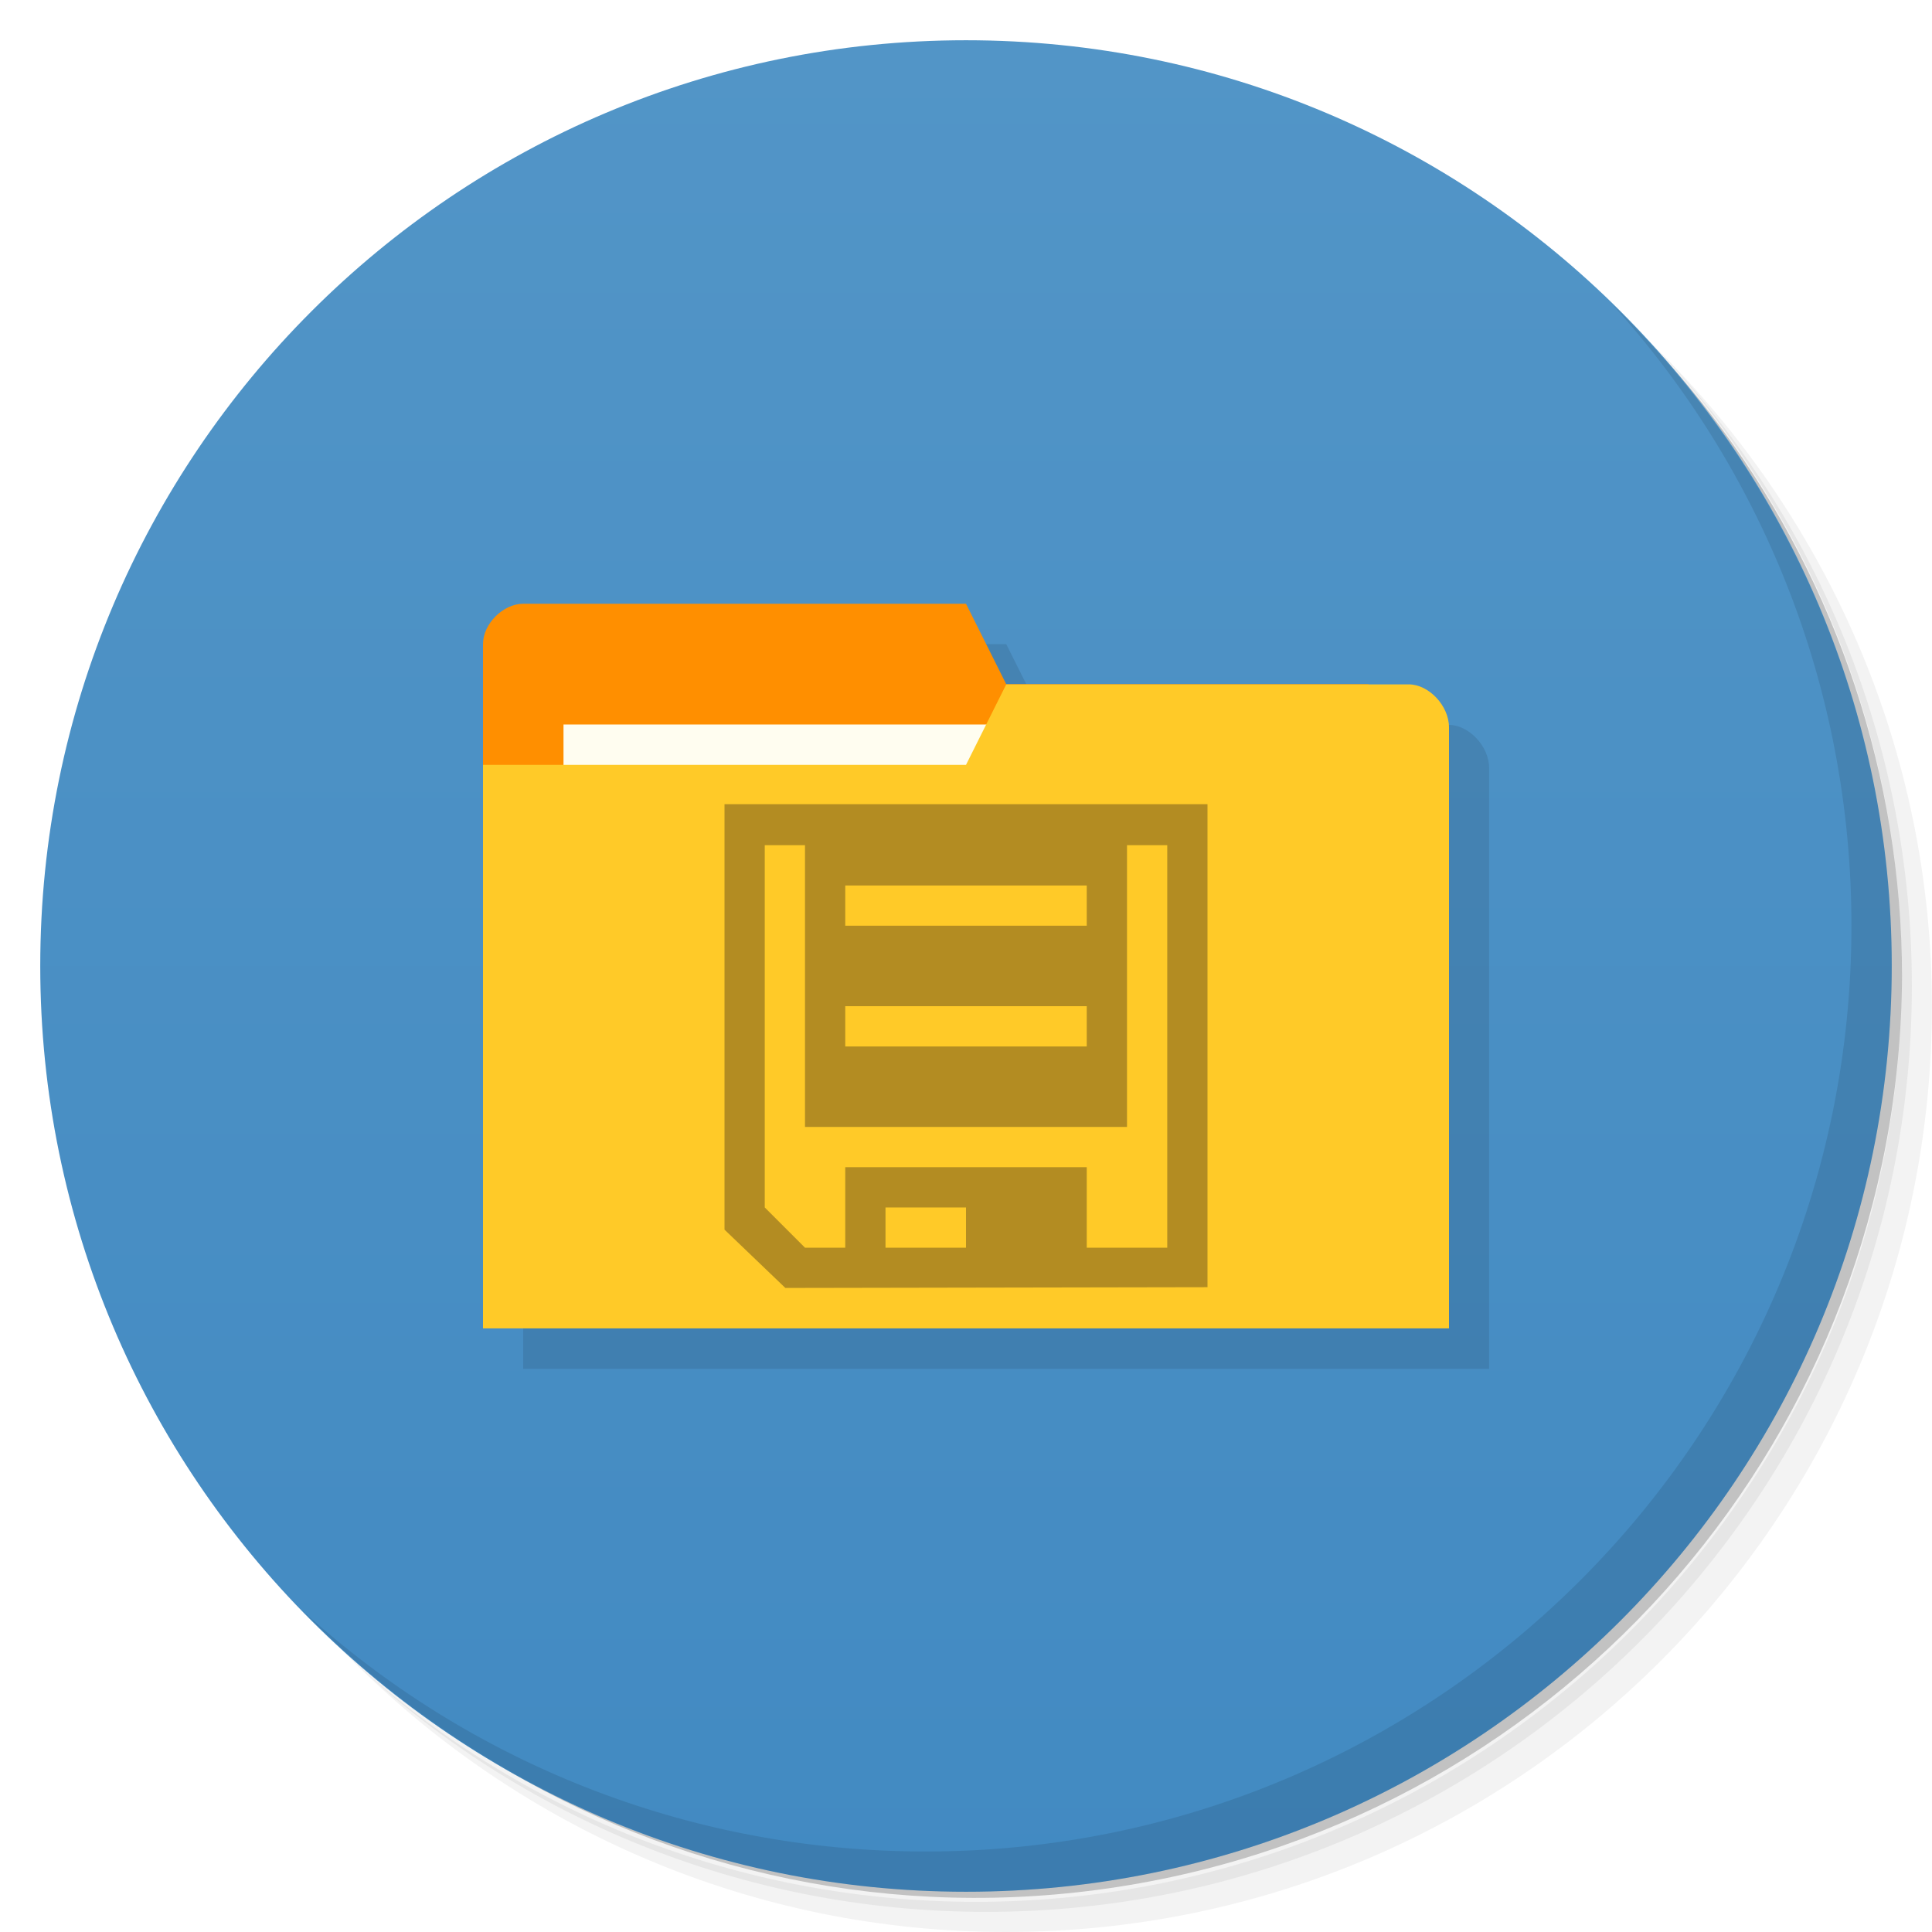
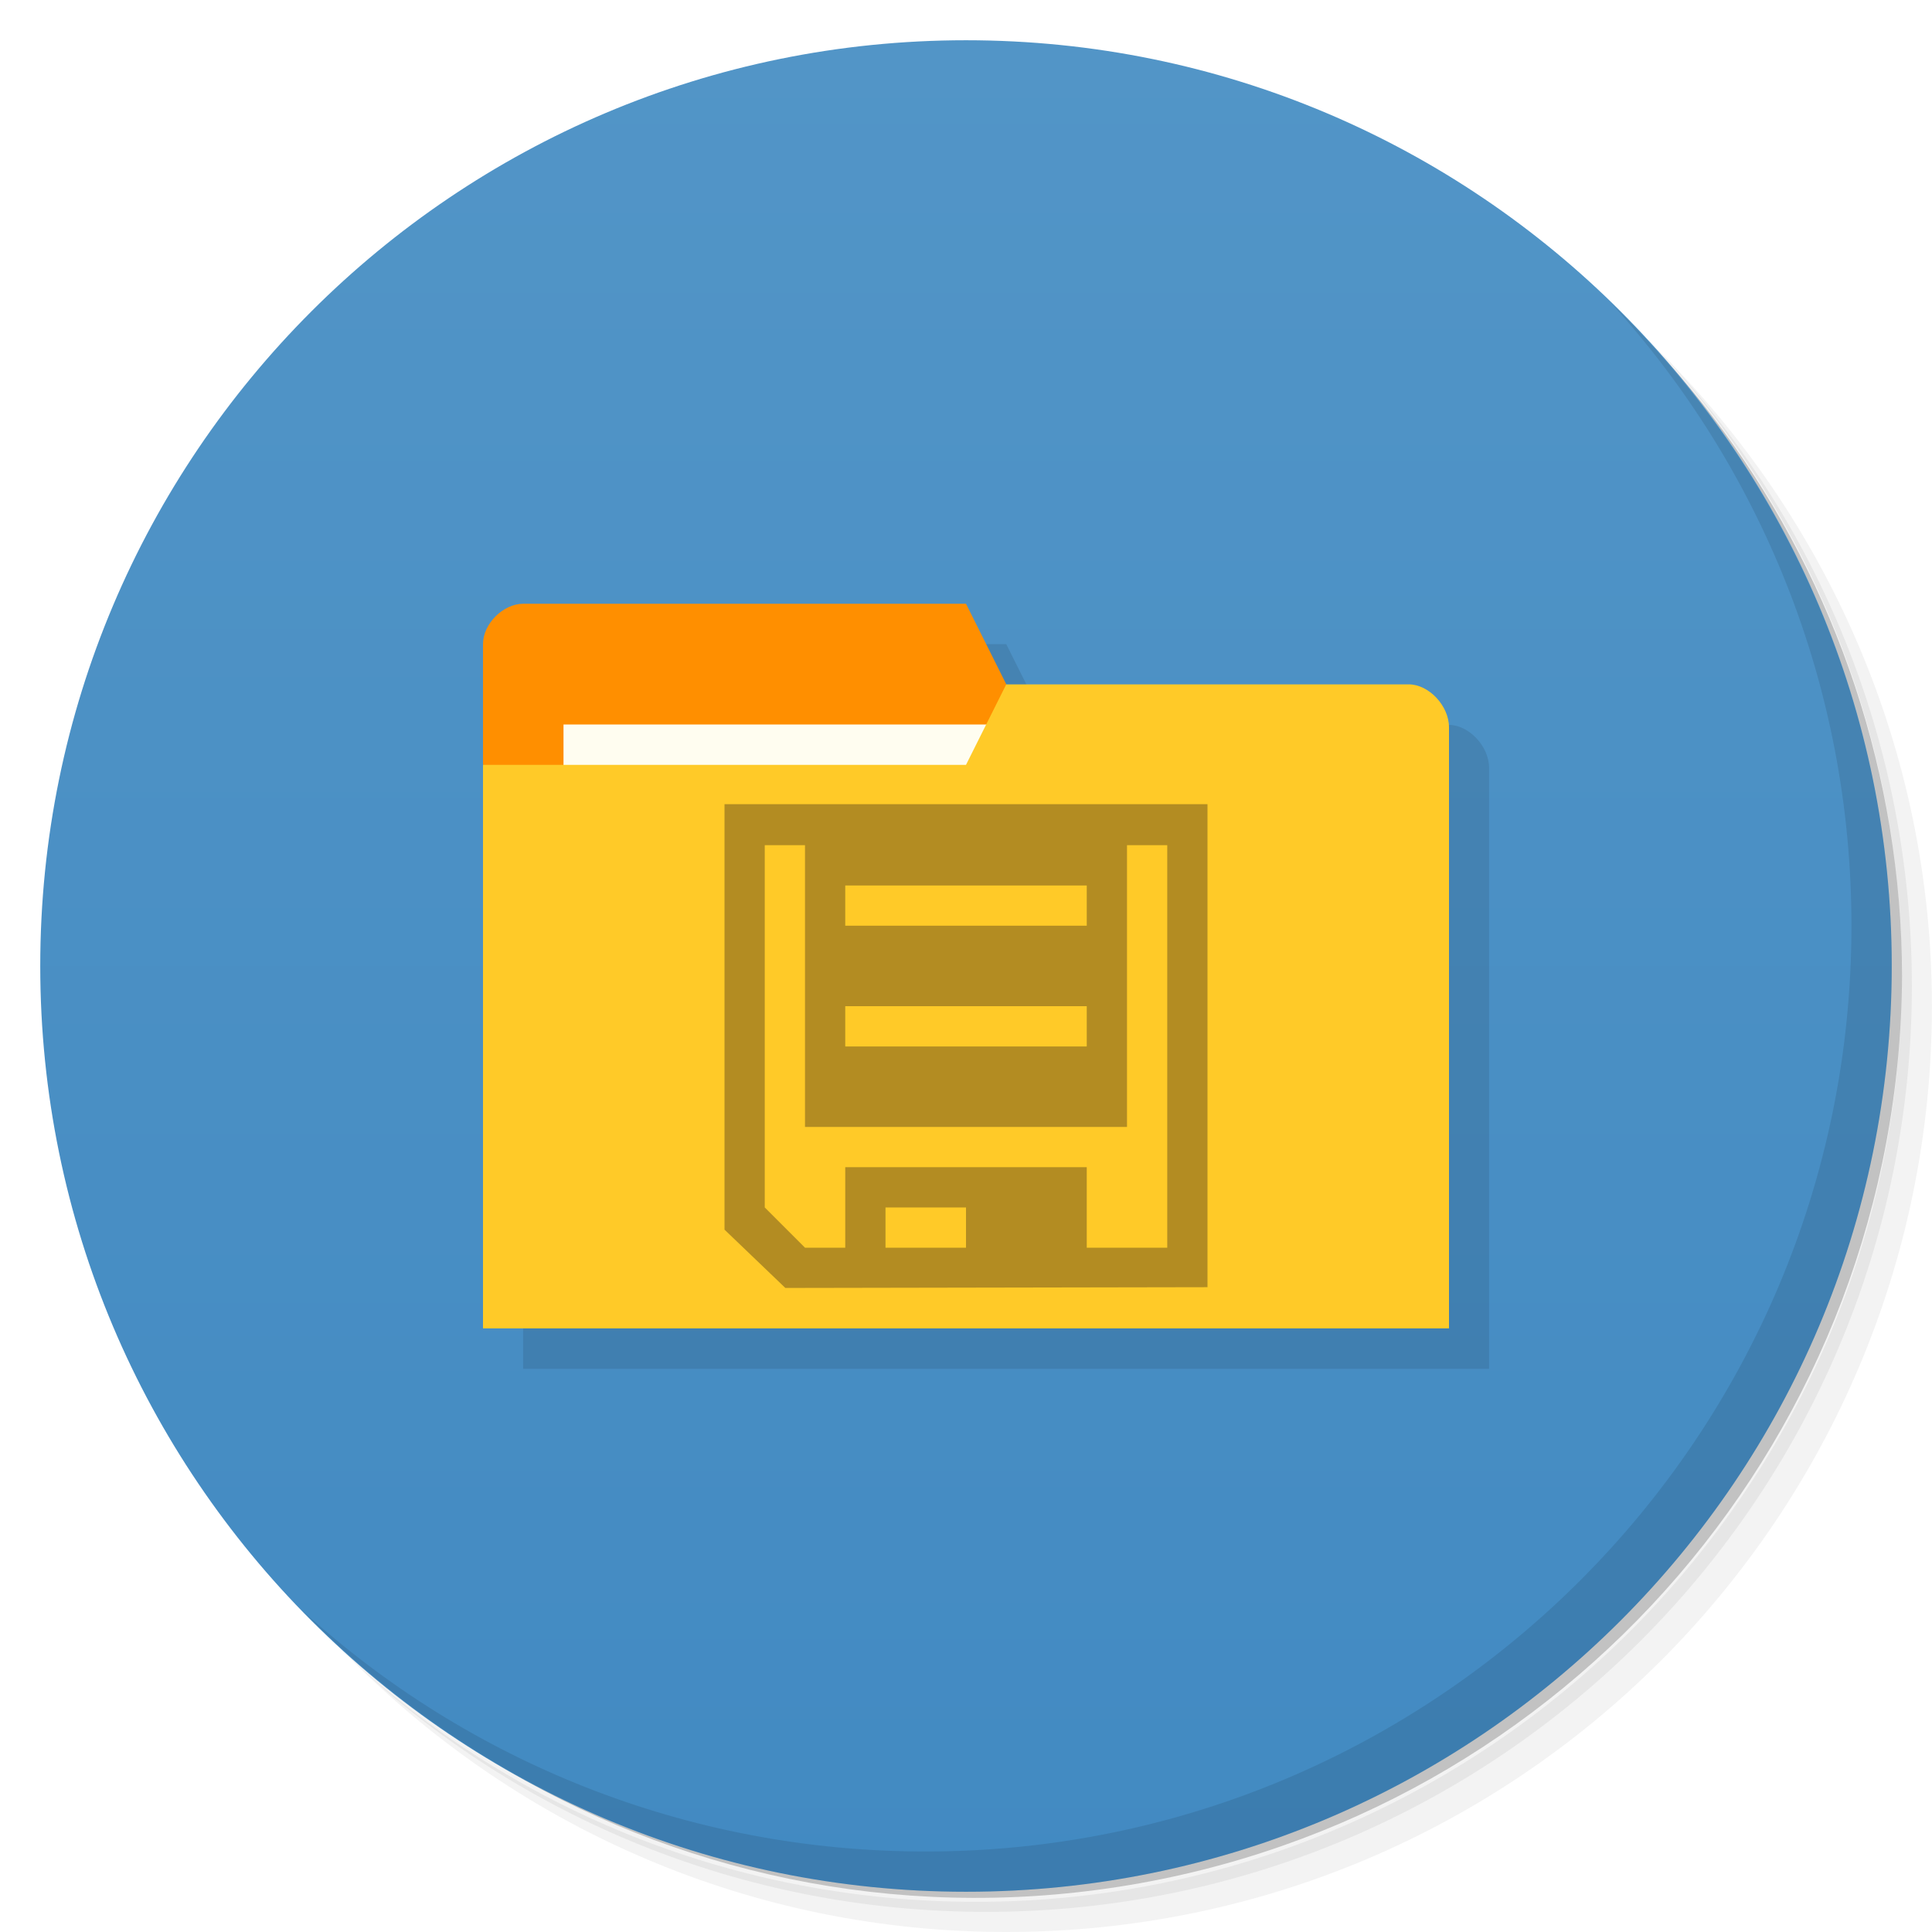
- <svg xmlns="http://www.w3.org/2000/svg" viewBox="0 0 48 48">
+ <svg xmlns="http://www.w3.org/2000/svg" version="1.1" viewBox="0 0 48 48">
  <defs>
-     <linearGradient id="linearGradient3764" x1="1" x2="47" gradientUnits="userSpaceOnUse" gradientTransform="matrix(0,-1,1,0,-1.5e-6,48)">
-       <stop style="stop-color:#428ac2;stop-opacity:1" />
-       <stop offset="1" style="stop-color:#5295c7;stop-opacity:1" />
+     <linearGradient id="bg" x1="1" x2="47" gradientTransform="matrix(0 -1 1 0 -1.5e-6 48)" gradientUnits="userSpaceOnUse">
+       <stop style="stop-color:#428ac2" offset="0" />
+       <stop style="stop-color:#5295c7" offset="1" />
    </linearGradient>
  </defs>
-   <g>
-     <path d="m 36.31 5 c 5.859 4.062 9.688 10.831 9.688 18.5 c 0 12.426 -10.07 22.5 -22.5 22.5 c -7.669 0 -14.438 -3.828 -18.5 -9.688 c 1.037 1.822 2.306 3.499 3.781 4.969 c 4.085 3.712 9.514 5.969 15.469 5.969 c 12.703 0 23 -10.298 23 -23 c 0 -5.954 -2.256 -11.384 -5.969 -15.469 c -1.469 -1.475 -3.147 -2.744 -4.969 -3.781 z m 4.969 3.781 c 3.854 4.113 6.219 9.637 6.219 15.719 c 0 12.703 -10.297 23 -23 23 c -6.081 0 -11.606 -2.364 -15.719 -6.219 c 4.16 4.144 9.883 6.719 16.219 6.719 c 12.703 0 23 -10.298 23 -23 c 0 -6.335 -2.575 -12.06 -6.719 -16.219 z" style="opacity:0.05" />
-     <path d="m 41.28 8.781 c 3.712 4.085 5.969 9.514 5.969 15.469 c 0 12.703 -10.297 23 -23 23 c -5.954 0 -11.384 -2.256 -15.469 -5.969 c 4.113 3.854 9.637 6.219 15.719 6.219 c 12.703 0 23 -10.298 23 -23 c 0 -6.081 -2.364 -11.606 -6.219 -15.719 z" style="opacity:0.1" />
-     <path d="m 31.25 2.375 c 8.615 3.154 14.75 11.417 14.75 21.13 c 0 12.426 -10.07 22.5 -22.5 22.5 c -9.708 0 -17.971 -6.135 -21.12 -14.75 a 23 23 0 0 0 44.875 -7 a 23 23 0 0 0 -16 -21.875 z" style="opacity:0.2" />
+   <path d="m36.31 5c5.859 4.062 9.688 10.831 9.688 18.5 0 12.426-10.07 22.5-22.5 22.5-7.669 0-14.438-3.828-18.5-9.688 1.037 1.822 2.306 3.499 3.781 4.969 4.085 3.712 9.514 5.969 15.469 5.969 12.703 0 23-10.298 23-23 0-5.954-2.256-11.384-5.969-15.469-1.469-1.475-3.147-2.744-4.969-3.781zm4.969 3.781c3.854 4.113 6.219 9.637 6.219 15.719 0 12.703-10.297 23-23 23-6.081 0-11.606-2.364-15.719-6.219 4.16 4.144 9.883 6.719 16.219 6.719 12.703 0 23-10.298 23-23 0-6.335-2.575-12.06-6.719-16.219z" style="opacity:.05" />
+   <path d="m41.28 8.781c3.712 4.085 5.969 9.514 5.969 15.469 0 12.703-10.297 23-23 23-5.954 0-11.384-2.256-15.469-5.969 4.113 3.854 9.637 6.219 15.719 6.219 12.703 0 23-10.298 23-23 0-6.081-2.364-11.606-6.219-15.719z" style="opacity:.1" />
+   <path d="m31.25 2.375c8.615 3.154 14.75 11.417 14.75 21.13 0 12.426-10.07 22.5-22.5 22.5-9.708 0-17.971-6.135-21.12-14.75a23 23 0 0 0 44.875-7 23 23 0 0 0-16-21.875z" style="opacity:.2" />
+   <path d="m24 1c12.703 0 23 10.297 23 23s-10.297 23-23 23-23-10.297-23-23 10.297-23 23-23z" style="fill:url(#bg)" />
+   <path d="m40.03 7.531c3.712 4.084 5.969 9.514 5.969 15.469 0 12.703-10.297 23-23 23-5.954 0-11.384-2.256-15.469-5.969 4.178 4.291 10.01 6.969 16.469 6.969 12.703 0 23-10.298 23-23 0-6.462-2.677-12.291-6.969-16.469z" style="opacity:.1" />
+   <g transform="matrix(3.5433 0 0 3.5433 1 2)" style="opacity:.1">
+     <path transform="matrix(.28222 0 0 .28222 -.28222 -.56444)" d="m14 16c-0.5 0-1 0.498-1 0.998h-2e-3v17.01h23.998v-14.932c0-0.531-0.5-1.066-1-1.066h-0.996c-2.987-0.016-6-8e-3 -9-8e-3l-1-1.998z" />
  </g>
-   <g>
-     <path d="m 24 1 c 12.703 0 23 10.297 23 23 c 0 12.703 -10.297 23 -23 23 -12.703 0 -23 -10.297 -23 -23 0 -12.703 10.297 -23 23 -23 z" style="fill:url(#linearGradient3764);fill-opacity:1" />
-   </g>
-   <g>
-     <path d="m 40.03 7.531 c 3.712 4.084 5.969 9.514 5.969 15.469 0 12.703 -10.297 23 -23 23 c -5.954 0 -11.384 -2.256 -15.469 -5.969 4.178 4.291 10.01 6.969 16.469 6.969 c 12.703 0 23 -10.298 23 -23 0 -6.462 -2.677 -12.291 -6.969 -16.469 z" style="opacity:0.1" />
-   </g>
-   <g transform="matrix(3.543307,0,0,3.543307,0.9999996,2)" style="fill:#000;opacity:0.1;fill-opacity:1">
-     <path d="m 14 16 c -0.5 0 -1 0.498 -1 0.998 l -0.002 0 c 0 5.669 0 11.337 0 17.01 l 23.998 0 0 -14.932 c 0 -0.531 -0.5 -1.066 -1 -1.066 l -0.996 0 c -2.987 -0.016 -6 -0.008 -9 -0.008 l -1 -1.998 z" transform="matrix(0.2822222,0,0,0.2822222,-0.2822221,-0.5644445)" style="stroke:none" />
-   </g>
-   <g>
-     <path d="m 12 16 0 14 23 0 0 -7 -1 -6 -9 0 -1 -2 -11 0 c -0.5 0 -1 0.5 -1 1 z" style="fill:#ff8f00;fill-opacity:1;stroke:none" />
-     <rect y="18" x="14" height="4" width="11" style="fill:#fffdf0;fill-opacity:1;stroke:none" />
-     <path d="m 36 18.07 0 14.933 -24 0 0 -14 12 0 1 -2 10 0 c 0.5 0 1 0.533 1 1.067 z" style="fill:#ffca28;fill-opacity:1;stroke:none" />
-     <path d="m 30 31.98 0 -12 -12 0 0 10.57 1.512 1.449 m 9.488 -1 -2 0 0 -2 -6 0 0 2 -1 0 -1 -1 0 -9 1 0 0 7 8 0 0 -7 1 0 m -5 10 -2 0 0 -1 2 0 m 3 -4 -6 0 0 -1 6 0 m 0 -2 -6 0 0 -1 6 0 m 0 1" style="fill:#403018;opacity:0.4;fill-opacity:1;stroke:none;fill-rule:nonzero" />
-   </g>
+   <path d="m12 16v3l14 3-1-5-1-2h-11c-0.5 0-1 0.5-1 1z" style="fill:#ff8f00" />
+   <rect x="14" y="18" width="11" height="4" style="fill:#fffdf0" />
+   <path d="m36 18.07v14.933h-24v-14h12l1-2h10c0.5 0 1 0.533 1 1.067z" style="fill:#ffca28" />
+   <path d="m30 31.98v-12h-12v10.57l1.512 1.449m9.488-1h-2v-2h-6v2h-1l-1-1v-9h1v7h8v-7h1m-5 10h-2v-1h2m3-4h-6v-1h6m0-2h-6v-1h6" style="fill:#403018;opacity:.4" />
</svg>
